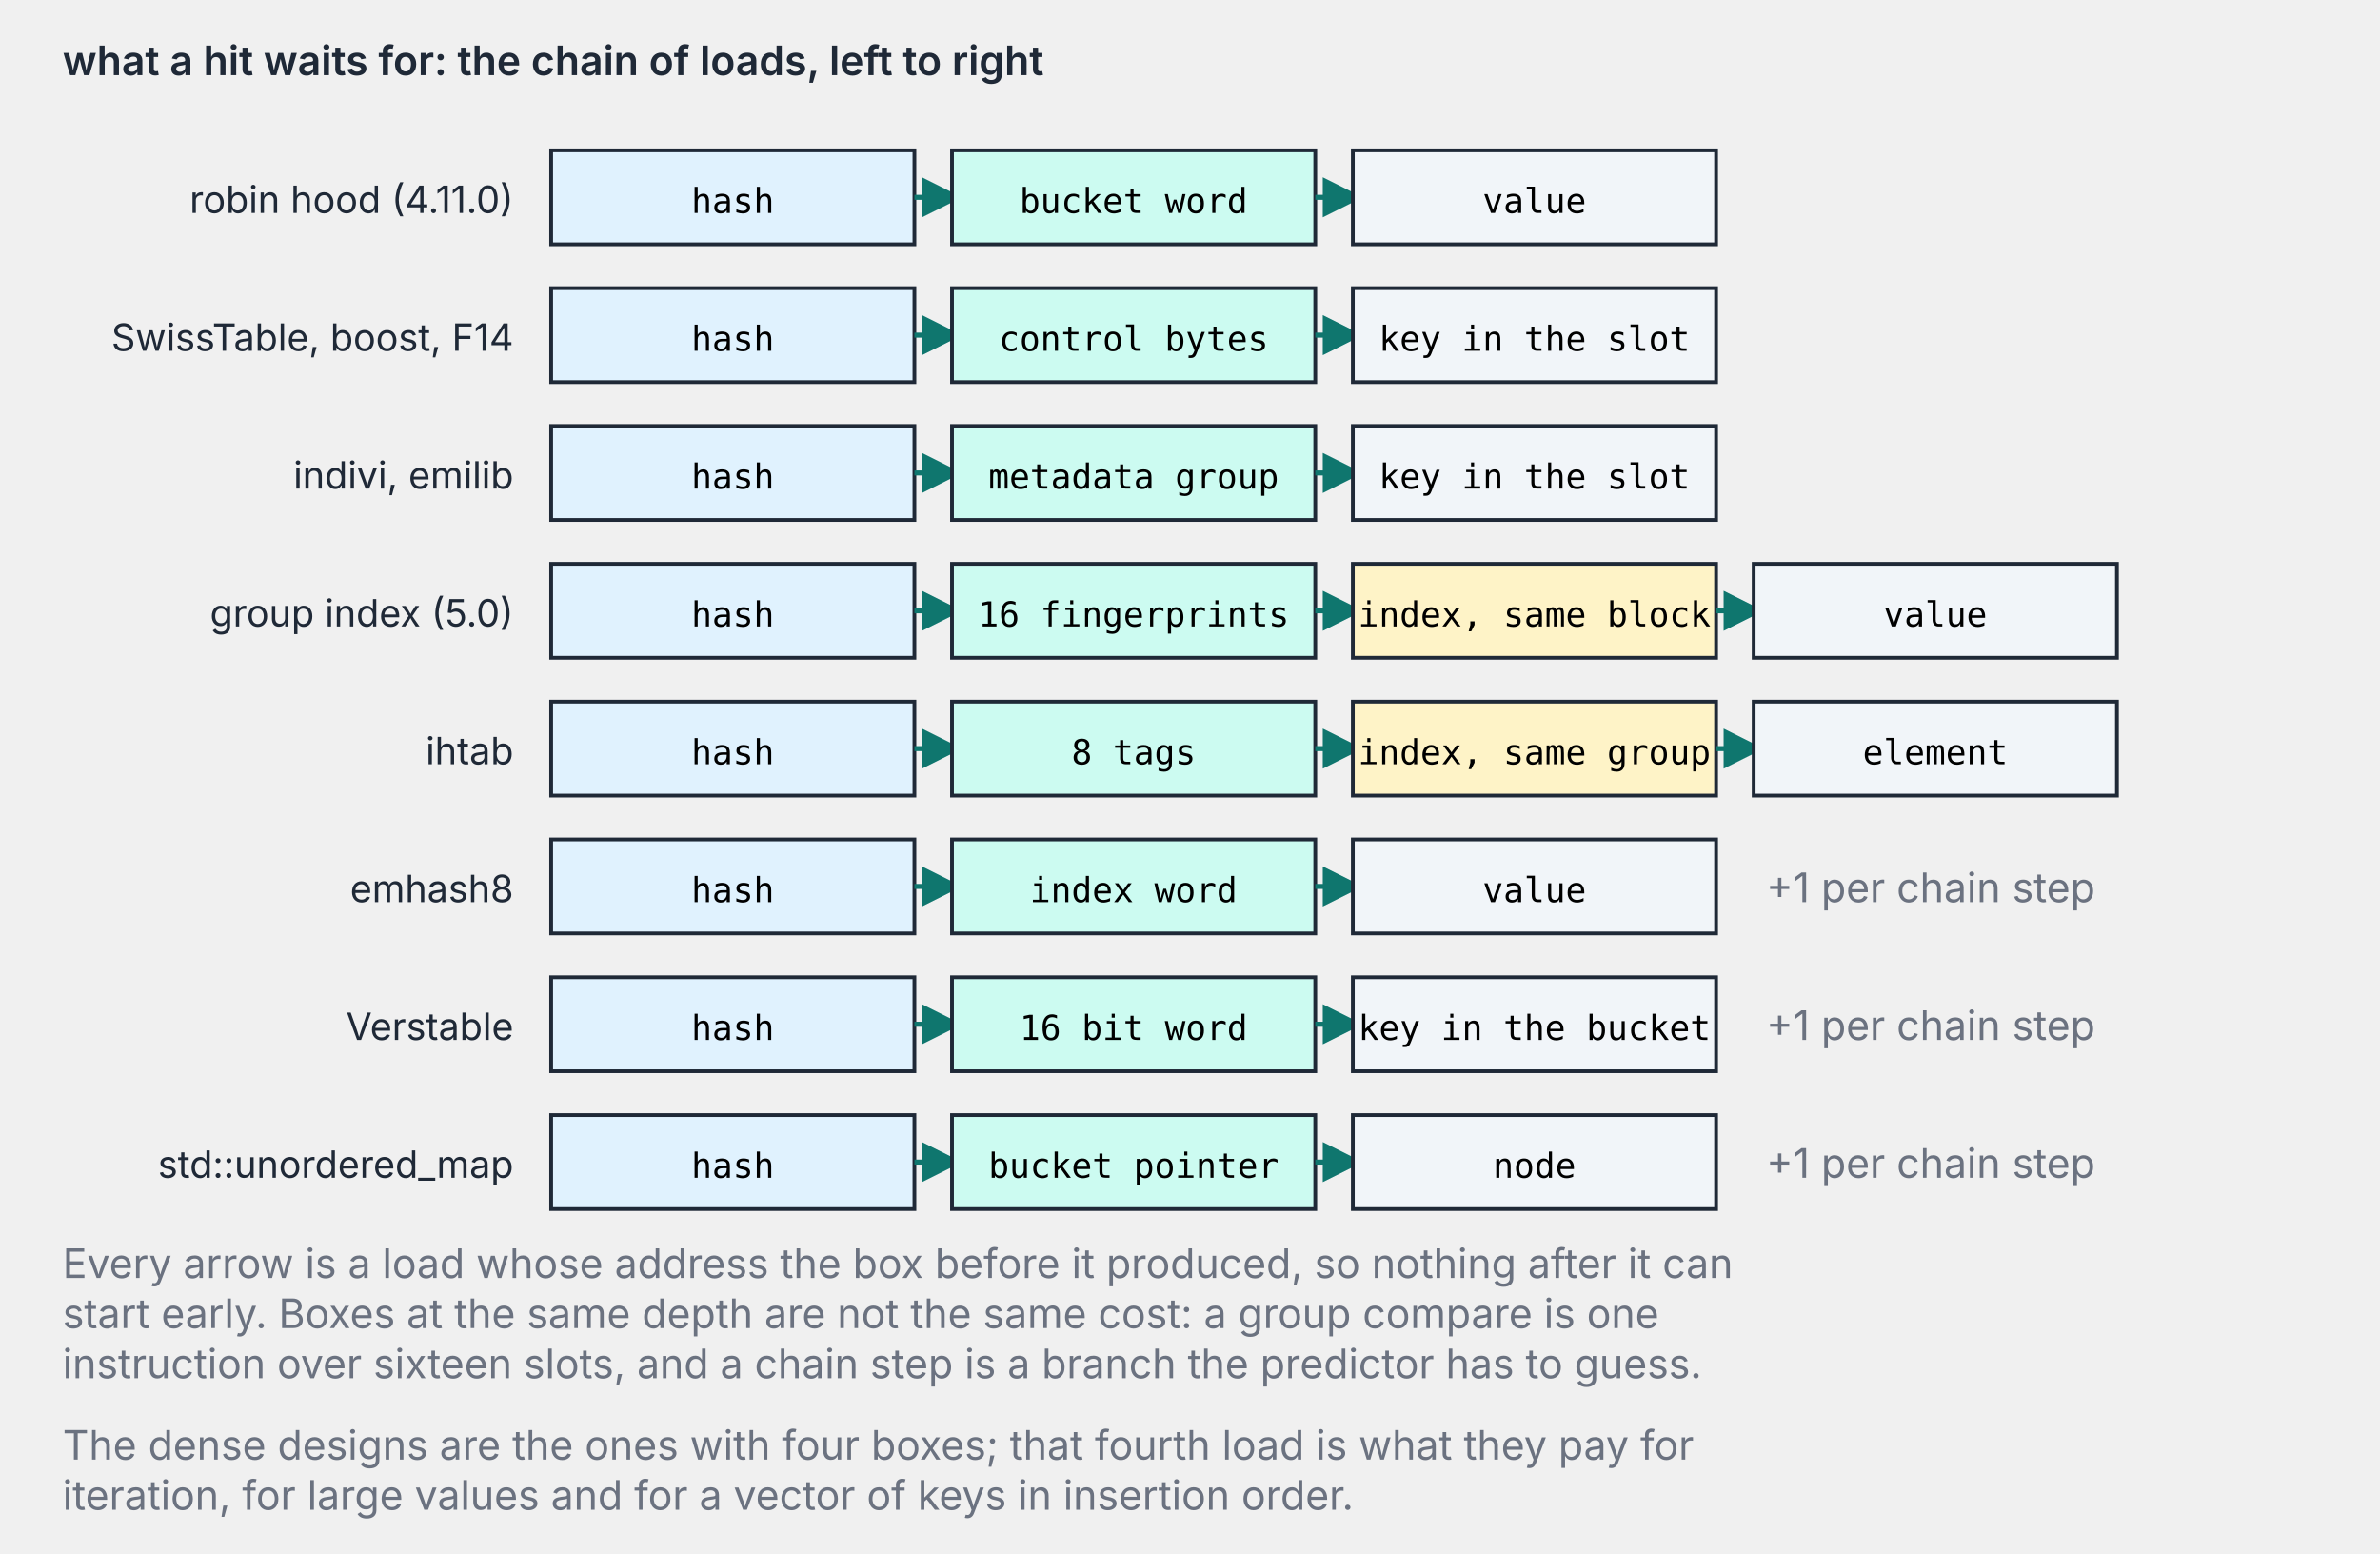
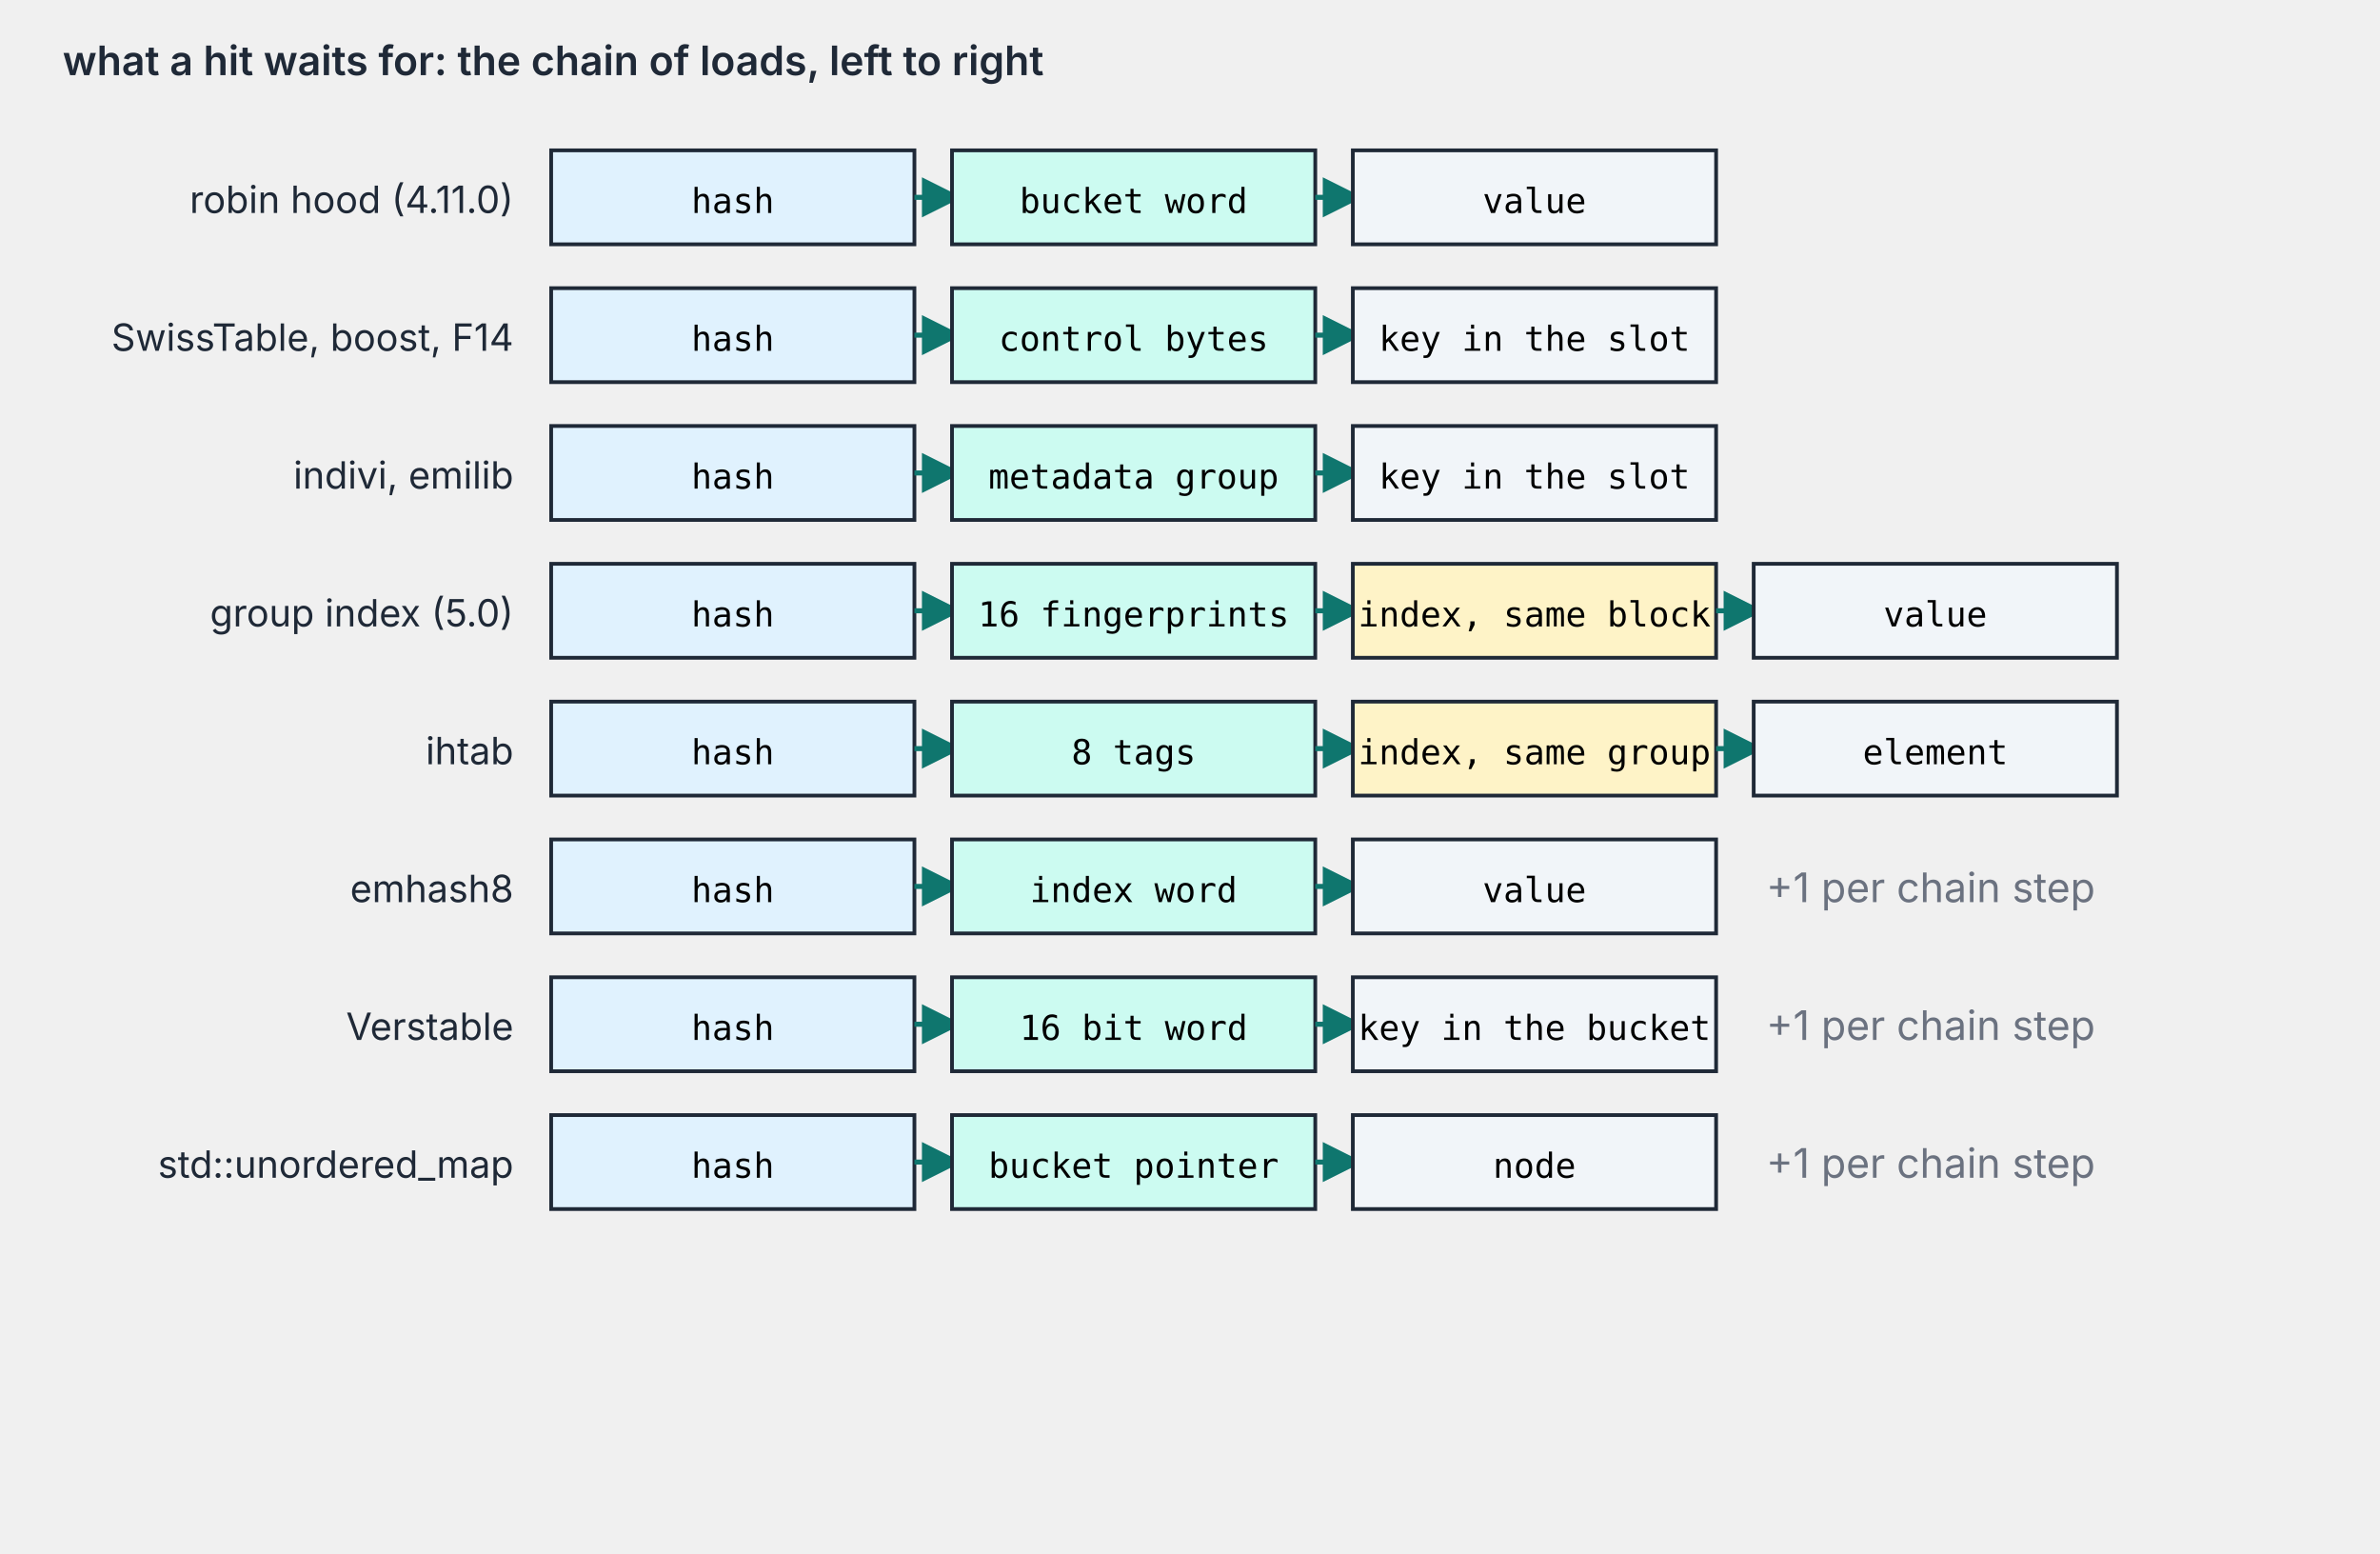
<svg xmlns="http://www.w3.org/2000/svg" viewBox="0 0 760 496" font-family="Inter, system-ui, sans-serif" font-size="13">
  <style>
    .mono{font-family:ui-monospace,Menlo,Consolas,monospace;font-size:11px}
    .muted{fill:#6b7280}
    .lbl{fill:#1f2937;font-size:12px}
    .hd{fill:#1f2937;font-weight:600}
    .cell{fill:#fff;stroke:#1f2937;stroke-width:1.2}
    .fp{fill:#ccfbf1}
    .dist{fill:#e0f2fe}
    .idx{fill:#fef3c7}
    .ovf{fill:#ede9fe}
    .payload{fill:#f1f5f9}
    .sent{fill:url(#hatch);stroke:#9ca3af;stroke-width:1.2}
    .arrow{stroke:#0f766e;stroke-width:1.6;fill:none;marker-end:url(#head)}
    .thin{stroke:#9ca3af;stroke-width:1;fill:none}
  </style>
  <defs>
    <pattern id="hatch" width="6" height="6" patternUnits="userSpaceOnUse" patternTransform="rotate(45)">
      <line x1="0" y1="0" x2="0" y2="6" stroke="#d1d5db" stroke-width="2" />
    </pattern>
    <marker id="head" markerWidth="8" markerHeight="8" refX="6" refY="4" orient="auto">
      <path d="M0,0 L8,4 L0,8 z" fill="#0f766e" />
    </marker>
  </defs>
  <text x="20" y="24" class="hd" text-anchor="start">what a hit waits for: the chain of loads, left to right</text>
  <text x="164" y="68" class="lbl" text-anchor="end">robin hood (4.11.0)</text>
  <rect x="176" y="48" width="116" height="30" class="cell dist" />
  <text x="234.0" y="68" class="mono" text-anchor="middle" font-size="11">hash</text>
  <path d="M292,63.0 L304,63.0" class="arrow" />
  <rect x="304" y="48" width="116" height="30" class="cell fp" />
  <text x="362.0" y="68" class="mono" text-anchor="middle" font-size="11">bucket word</text>
  <path d="M420,63.0 L432,63.0" class="arrow" />
  <rect x="432" y="48" width="116" height="30" class="cell payload" />
  <text x="490.0" y="68" class="mono" text-anchor="middle" font-size="11">value</text>
  <text x="164" y="112" class="lbl" text-anchor="end">SwissTable, boost, F14</text>
  <rect x="176" y="92" width="116" height="30" class="cell dist" />
  <text x="234.0" y="112" class="mono" text-anchor="middle" font-size="11">hash</text>
  <path d="M292,107.0 L304,107.0" class="arrow" />
  <rect x="304" y="92" width="116" height="30" class="cell fp" />
  <text x="362.0" y="112" class="mono" text-anchor="middle" font-size="11">control bytes</text>
  <path d="M420,107.0 L432,107.0" class="arrow" />
  <rect x="432" y="92" width="116" height="30" class="cell payload" />
  <text x="490.0" y="112" class="mono" text-anchor="middle" font-size="11">key in the slot</text>
  <text x="164" y="156" class="lbl" text-anchor="end">indivi, emilib</text>
  <rect x="176" y="136" width="116" height="30" class="cell dist" />
  <text x="234.0" y="156" class="mono" text-anchor="middle" font-size="11">hash</text>
  <path d="M292,151.0 L304,151.0" class="arrow" />
  <rect x="304" y="136" width="116" height="30" class="cell fp" />
  <text x="362.0" y="156" class="mono" text-anchor="middle" font-size="11">metadata group</text>
  <path d="M420,151.0 L432,151.0" class="arrow" />
  <rect x="432" y="136" width="116" height="30" class="cell payload" />
  <text x="490.0" y="156" class="mono" text-anchor="middle" font-size="11">key in the slot</text>
  <text x="164" y="200" class="lbl" text-anchor="end">group index (5.0)</text>
  <rect x="176" y="180" width="116" height="30" class="cell dist" />
  <text x="234.0" y="200" class="mono" text-anchor="middle" font-size="11">hash</text>
  <path d="M292,195.0 L304,195.0" class="arrow" />
  <rect x="304" y="180" width="116" height="30" class="cell fp" />
  <text x="362.0" y="200" class="mono" text-anchor="middle" font-size="11">16 fingerprints</text>
  <path d="M420,195.0 L432,195.0" class="arrow" />
  <rect x="432" y="180" width="116" height="30" class="cell idx" />
  <text x="490.0" y="200" class="mono" text-anchor="middle" font-size="11">index, same block</text>
  <path d="M548,195.0 L560,195.0" class="arrow" />
  <rect x="560" y="180" width="116" height="30" class="cell payload" />
  <text x="618.0" y="200" class="mono" text-anchor="middle" font-size="11">value</text>
  <text x="164" y="244" class="lbl" text-anchor="end">ihtab</text>
  <rect x="176" y="224" width="116" height="30" class="cell dist" />
  <text x="234.0" y="244" class="mono" text-anchor="middle" font-size="11">hash</text>
  <path d="M292,239.0 L304,239.0" class="arrow" />
  <rect x="304" y="224" width="116" height="30" class="cell fp" />
  <text x="362.0" y="244" class="mono" text-anchor="middle" font-size="11">8 tags</text>
  <path d="M420,239.0 L432,239.0" class="arrow" />
  <rect x="432" y="224" width="116" height="30" class="cell idx" />
  <text x="490.0" y="244" class="mono" text-anchor="middle" font-size="11">index, same group</text>
  <path d="M548,239.0 L560,239.0" class="arrow" />
  <rect x="560" y="224" width="116" height="30" class="cell payload" />
  <text x="618.0" y="244" class="mono" text-anchor="middle" font-size="11">element</text>
  <text x="164" y="288" class="lbl" text-anchor="end">emhash8</text>
  <rect x="176" y="268" width="116" height="30" class="cell dist" />
  <text x="234.0" y="288" class="mono" text-anchor="middle" font-size="11">hash</text>
  <path d="M292,283.0 L304,283.0" class="arrow" />
  <rect x="304" y="268" width="116" height="30" class="cell fp" />
  <text x="362.0" y="288" class="mono" text-anchor="middle" font-size="11">index word</text>
  <path d="M420,283.0 L432,283.0" class="arrow" />
  <rect x="432" y="268" width="116" height="30" class="cell payload" />
  <text x="490.0" y="288" class="mono" text-anchor="middle" font-size="11">value</text>
  <text x="564" y="288" class="muted" text-anchor="start">+1 per chain step</text>
  <text x="164" y="332" class="lbl" text-anchor="end">Verstable</text>
  <rect x="176" y="312" width="116" height="30" class="cell dist" />
  <text x="234.0" y="332" class="mono" text-anchor="middle" font-size="11">hash</text>
  <path d="M292,327.0 L304,327.0" class="arrow" />
  <rect x="304" y="312" width="116" height="30" class="cell fp" />
  <text x="362.0" y="332" class="mono" text-anchor="middle" font-size="11">16 bit word</text>
  <path d="M420,327.0 L432,327.0" class="arrow" />
  <rect x="432" y="312" width="116" height="30" class="cell payload" />
  <text x="490.0" y="332" class="mono" text-anchor="middle" font-size="11">key in the bucket</text>
  <text x="564" y="332" class="muted" text-anchor="start">+1 per chain step</text>
  <text x="164" y="376" class="lbl" text-anchor="end">std::unordered_map</text>
  <rect x="176" y="356" width="116" height="30" class="cell dist" />
  <text x="234.0" y="376" class="mono" text-anchor="middle" font-size="11">hash</text>
  <path d="M292,371.0 L304,371.0" class="arrow" />
  <rect x="304" y="356" width="116" height="30" class="cell fp" />
  <text x="362.0" y="376" class="mono" text-anchor="middle" font-size="11">bucket pointer</text>
  <path d="M420,371.0 L432,371.0" class="arrow" />
  <rect x="432" y="356" width="116" height="30" class="cell payload" />
  <text x="490.0" y="376" class="mono" text-anchor="middle" font-size="11">node</text>
  <text x="564" y="376" class="muted" text-anchor="start">+1 per chain step</text>
-   <text x="20" y="408" class="muted" text-anchor="start">Every arrow is a load whose address the box before it produced, so nothing after it can</text>
-   <text x="20" y="424" class="muted" text-anchor="start">start early. Boxes at the same depth are not the same cost: a group compare is one</text>
-   <text x="20" y="440" class="muted" text-anchor="start">instruction over sixteen slots, and a chain step is a branch the predictor has to guess.</text>
-   <text x="20" y="466" class="muted" text-anchor="start">The dense designs are the ones with four boxes; that fourth load is what they pay for</text>
-   <text x="20" y="482" class="muted" text-anchor="start">iteration, for large values and for a vector of keys in insertion order.</text>
</svg>
